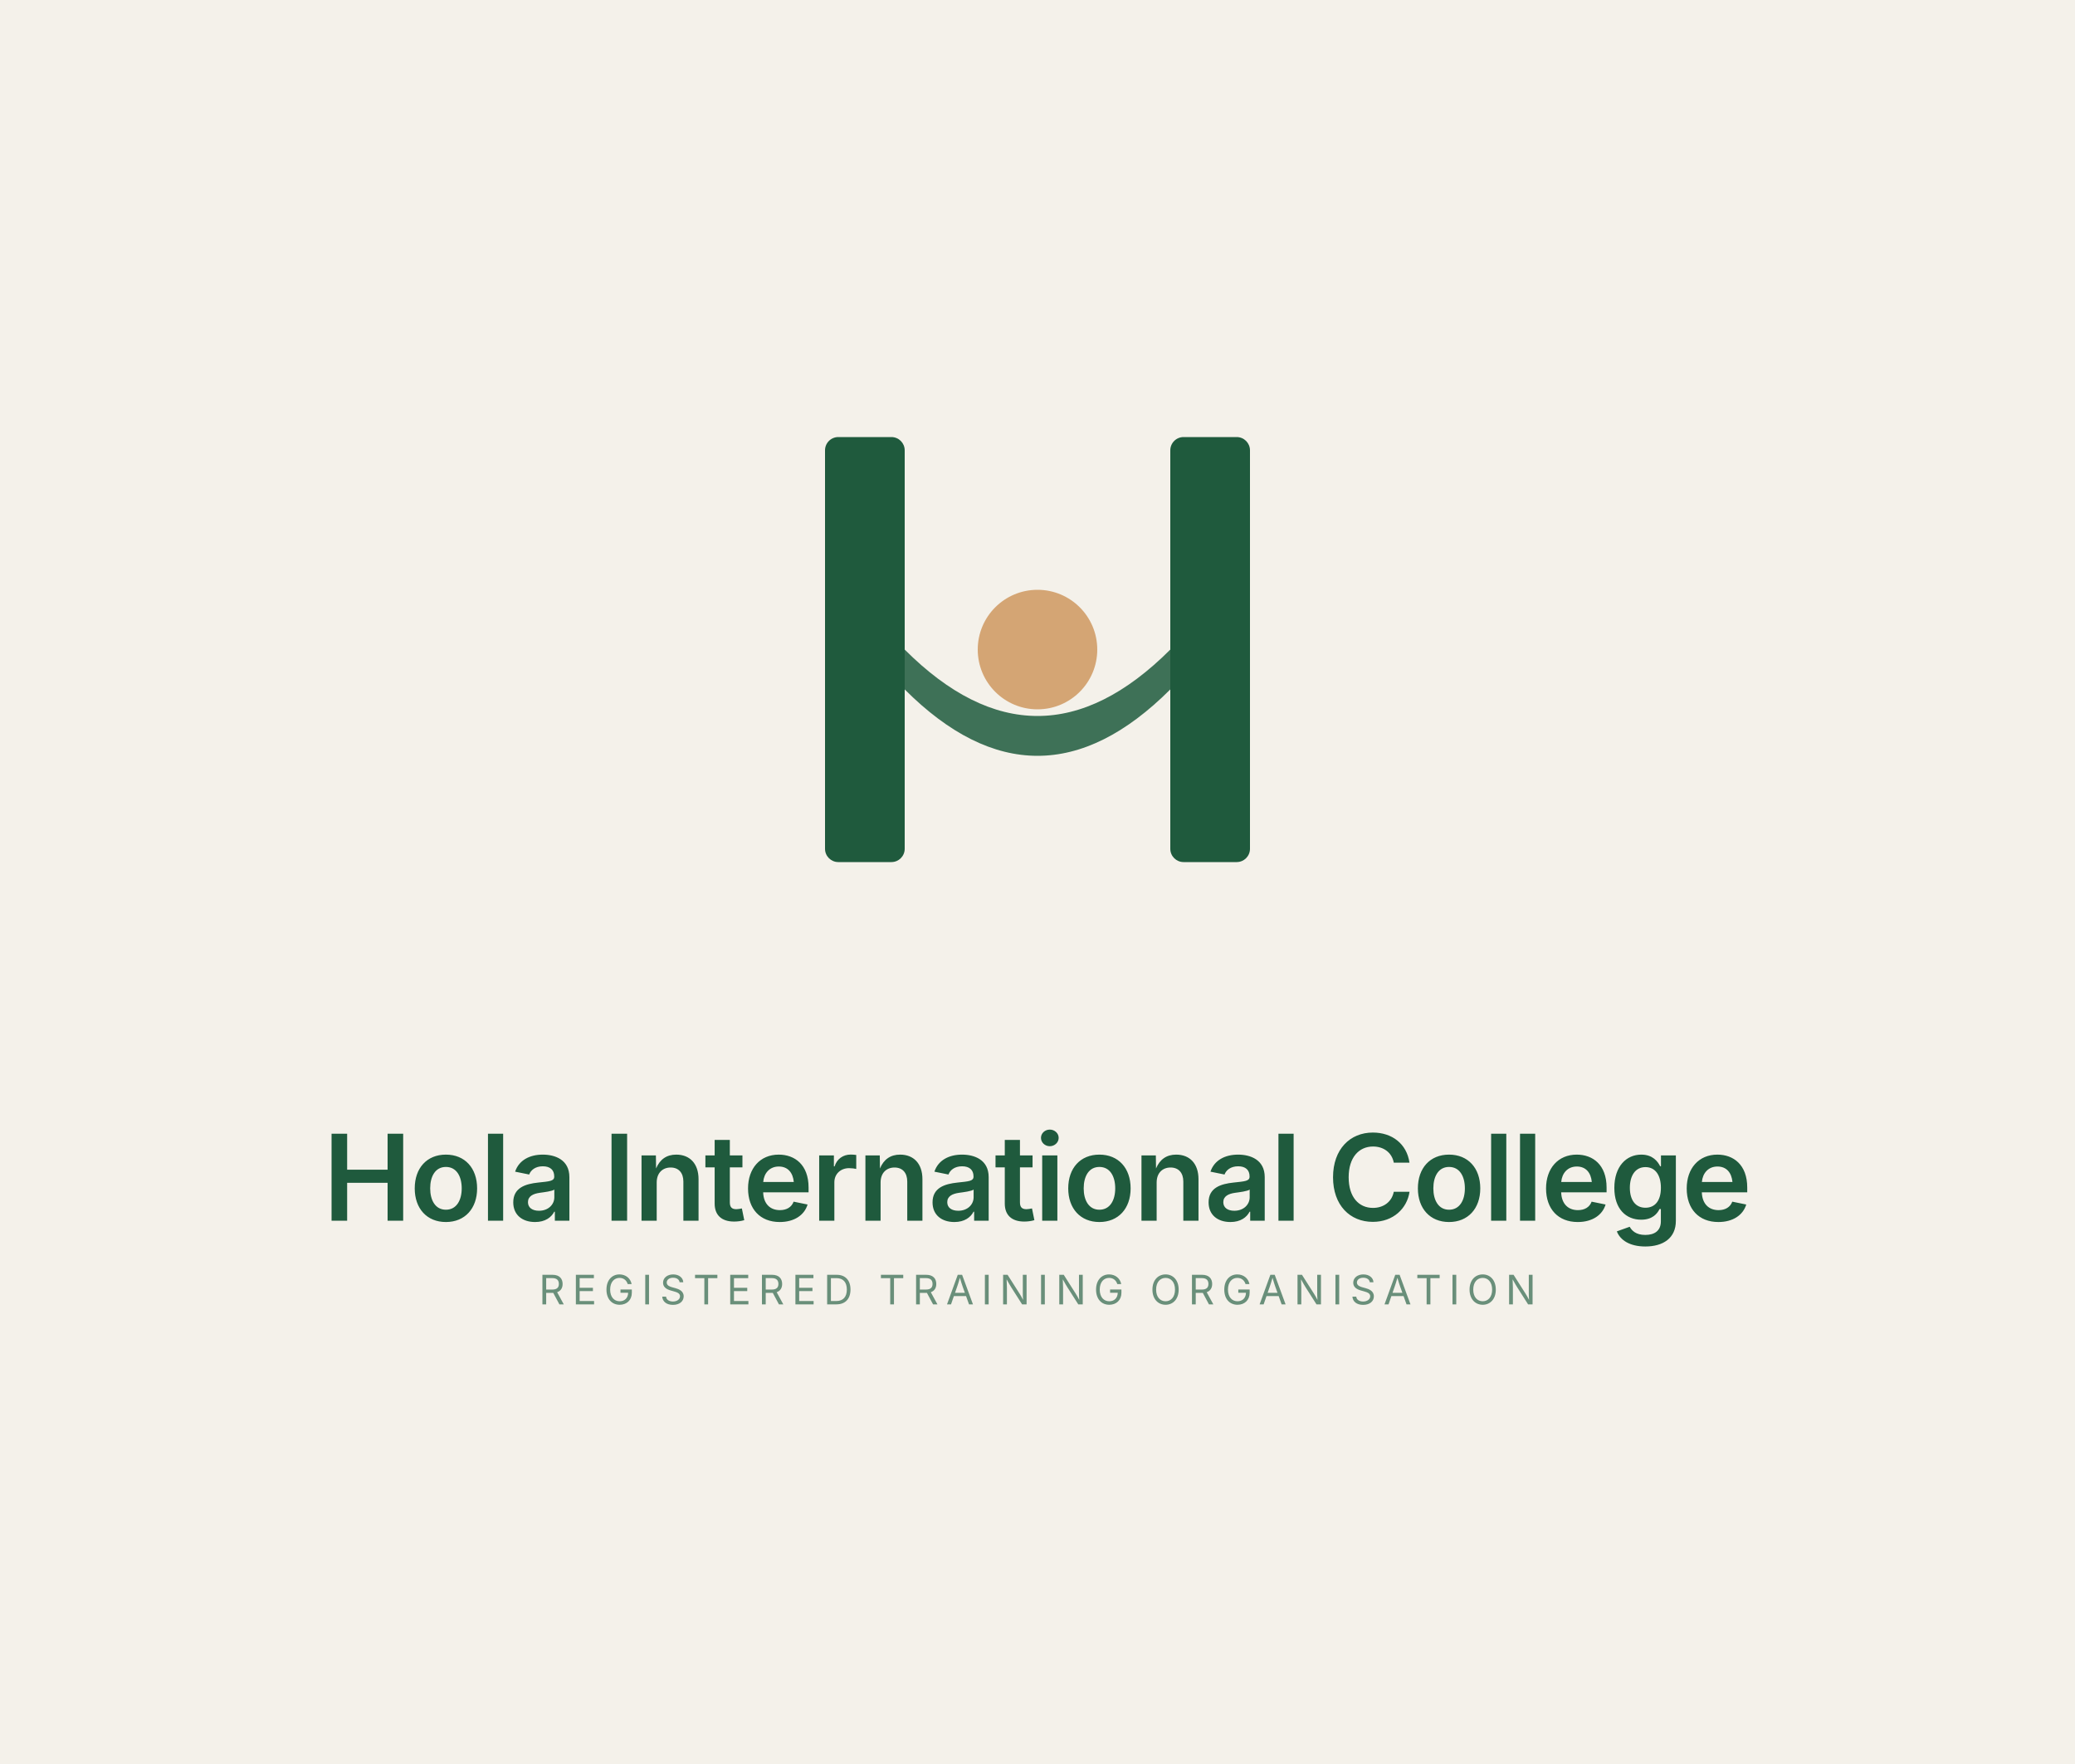
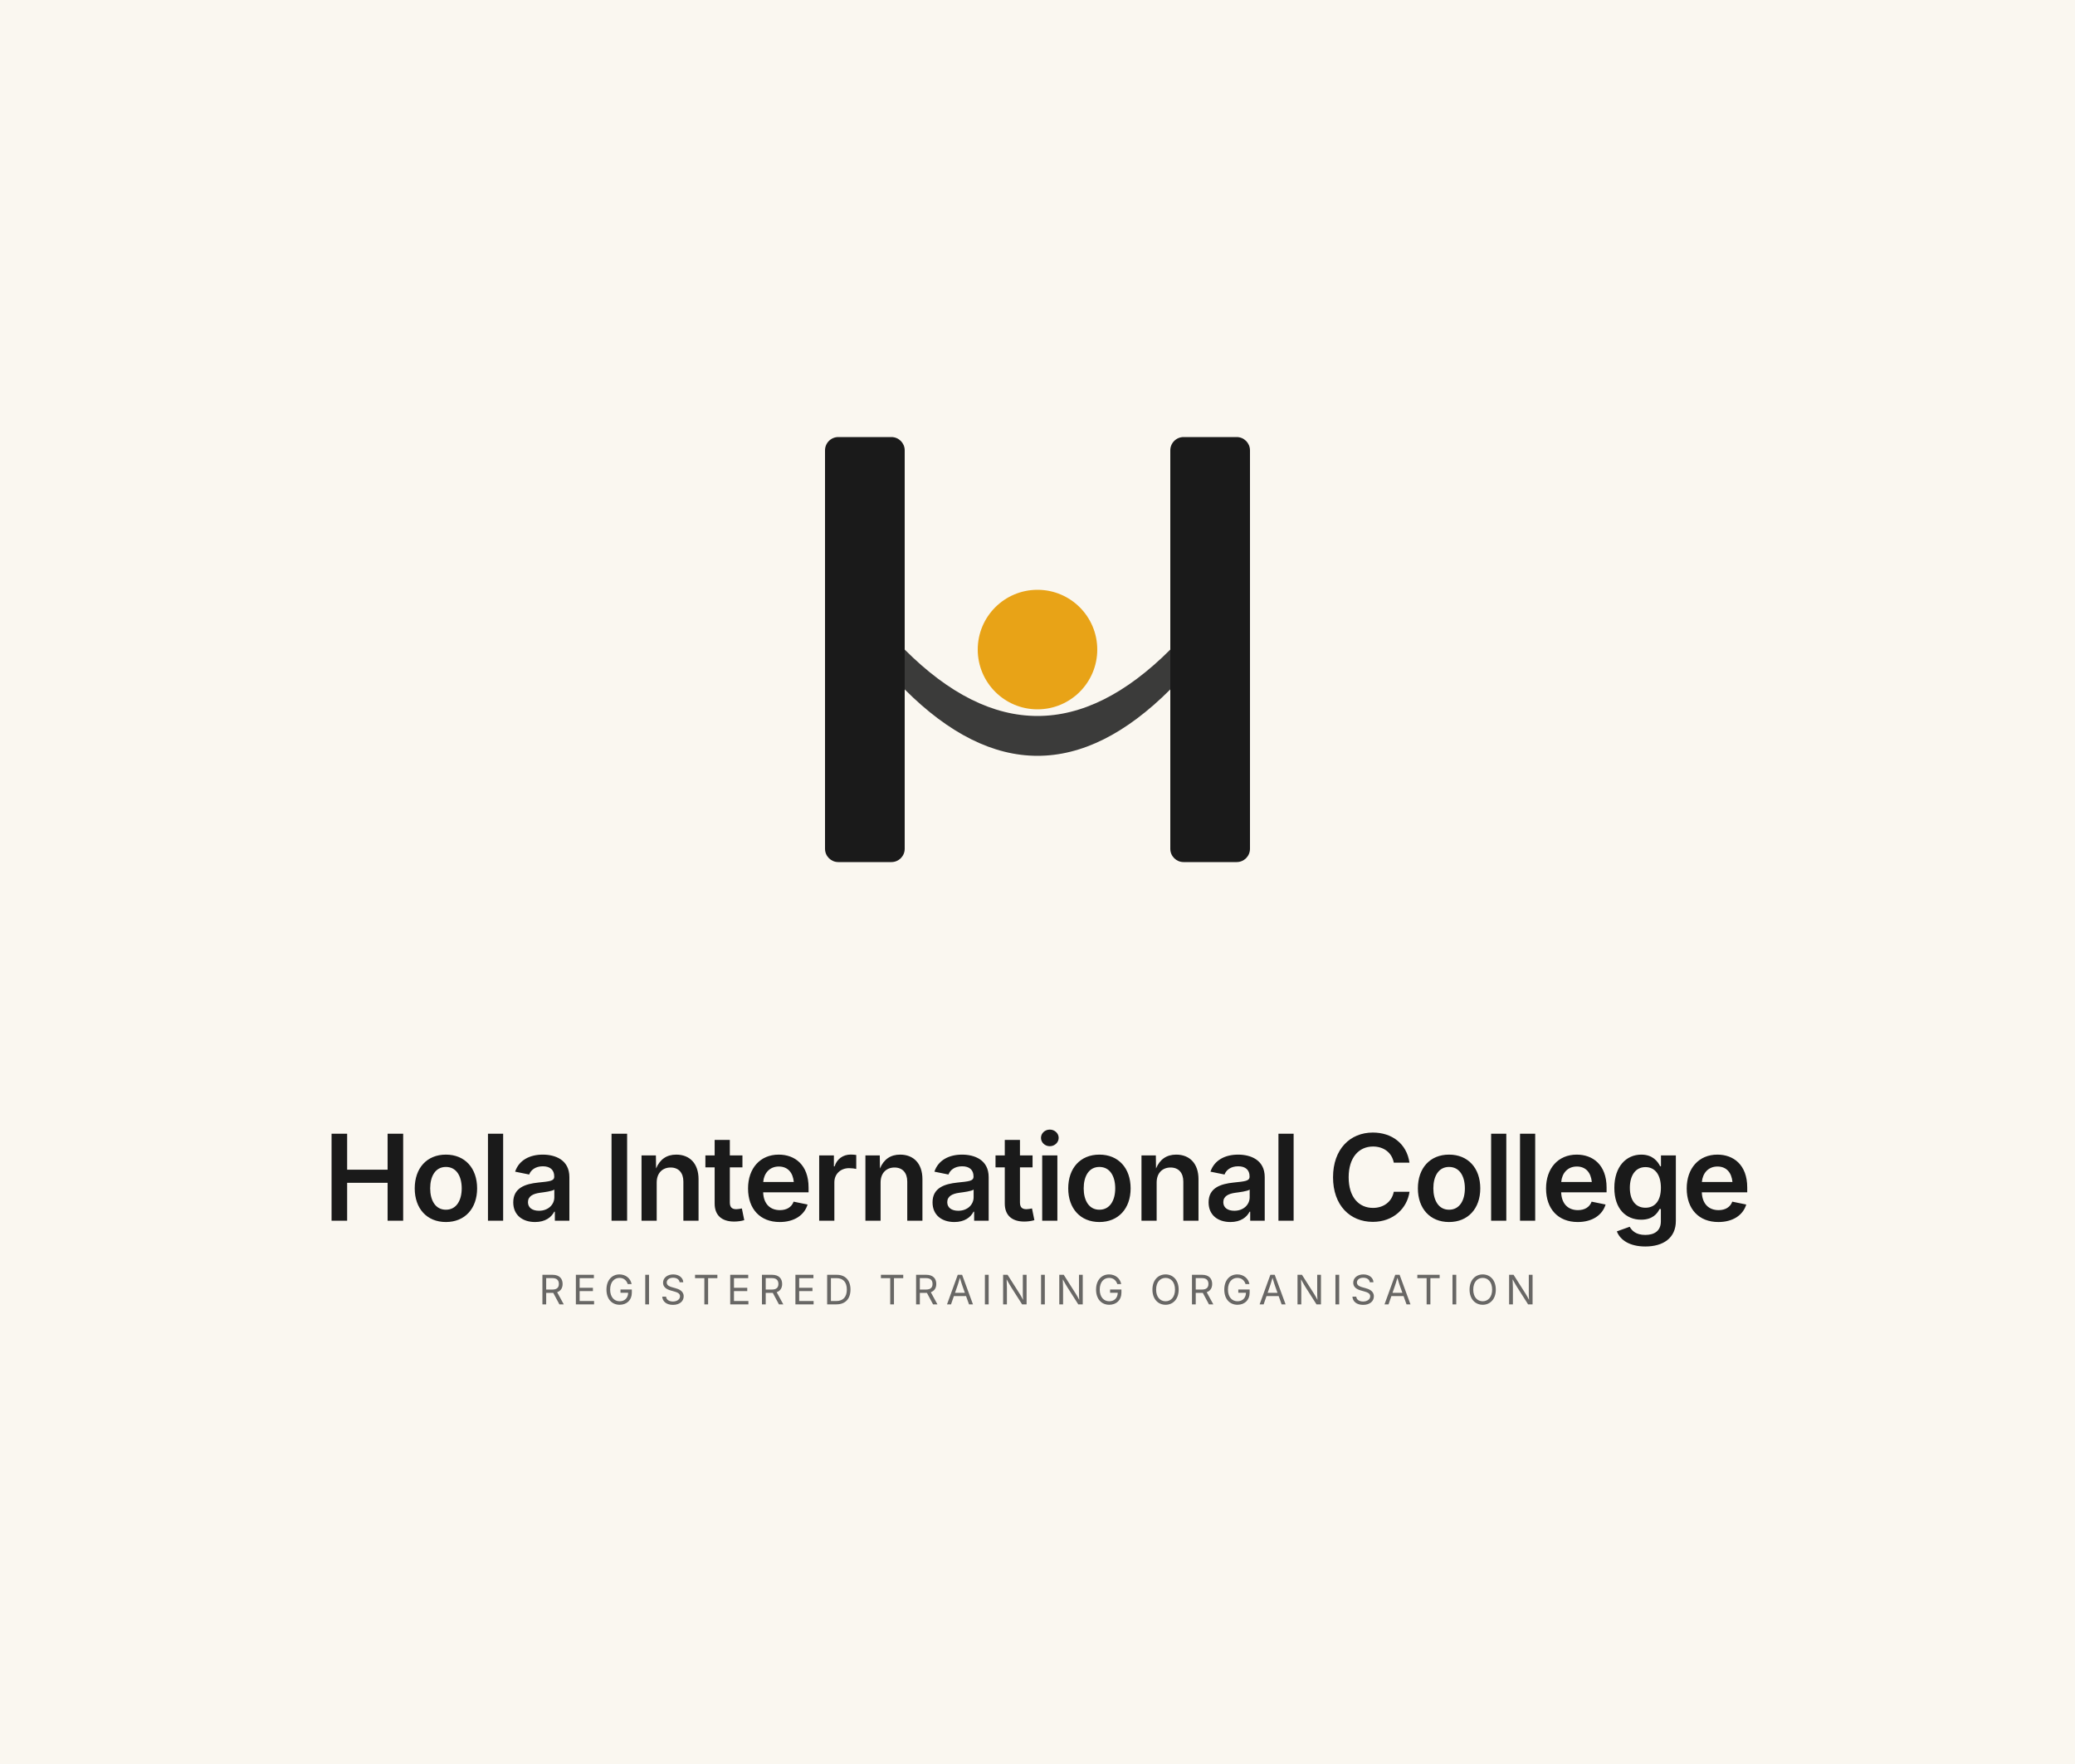
<svg xmlns="http://www.w3.org/2000/svg" viewBox="0 0 1600 1360" width="1600" height="1360">
-   <rect width="1600" height="1360" fill="#F4F1EA" />
+   <rect width="1600" height="1360" fill="#FAF7F0" />
  <g transform="translate(544, 244.8) scale(5.12)">
-     <rect x="18" y="18" width="12" height="64" rx="2" fill="#1F5A3D" />
-     <rect x="70" y="18" width="12" height="64" rx="2" fill="#1F5A3D" />
-     <circle cx="50" cy="50" r="9" fill="#D4A574" />
-     <path d="M 30 50 Q 50 70 70 50 L 70 56 Q 50 76 30 56 Z" fill="#1F5A3D" opacity="0.85" />
+     <rect x="18" y="18" width="12" height="64" rx="2" fill="#1A1A1A" />
+     <rect x="70" y="18" width="12" height="64" rx="2" fill="#1A1A1A" />
+     <circle cx="50" cy="50" r="9" fill="#E8A317" />
+     <path d="M 30 50 Q 50 70 70 50 L 70 56 Q 50 76 30 56 Z" fill="#1A1A1A" opacity="0.85" />
  </g>
-   <g font-family="Inter, system-ui, sans-serif" fill="#1F5A3D" text-anchor="middle">
+   <g font-family="Inter, system-ui, sans-serif" fill="#1A1A1A" text-anchor="middle">
    <text x="800" y="941.12" font-size="92.16" font-weight="600" letter-spacing="-1.843">Hola International College</text>
-     <text x="800" y="1005.632" font-size="31.334" font-weight="400" letter-spacing="5.64" fill="#1F5A3D" opacity="0.65">REGISTERED TRAINING ORGANISATION</text>
+     <text x="800" y="1005.632" font-size="31.334" font-weight="400" letter-spacing="5.64" fill="#1A1A1A" opacity="0.65">REGISTERED TRAINING ORGANISATION</text>
  </g>
</svg>
